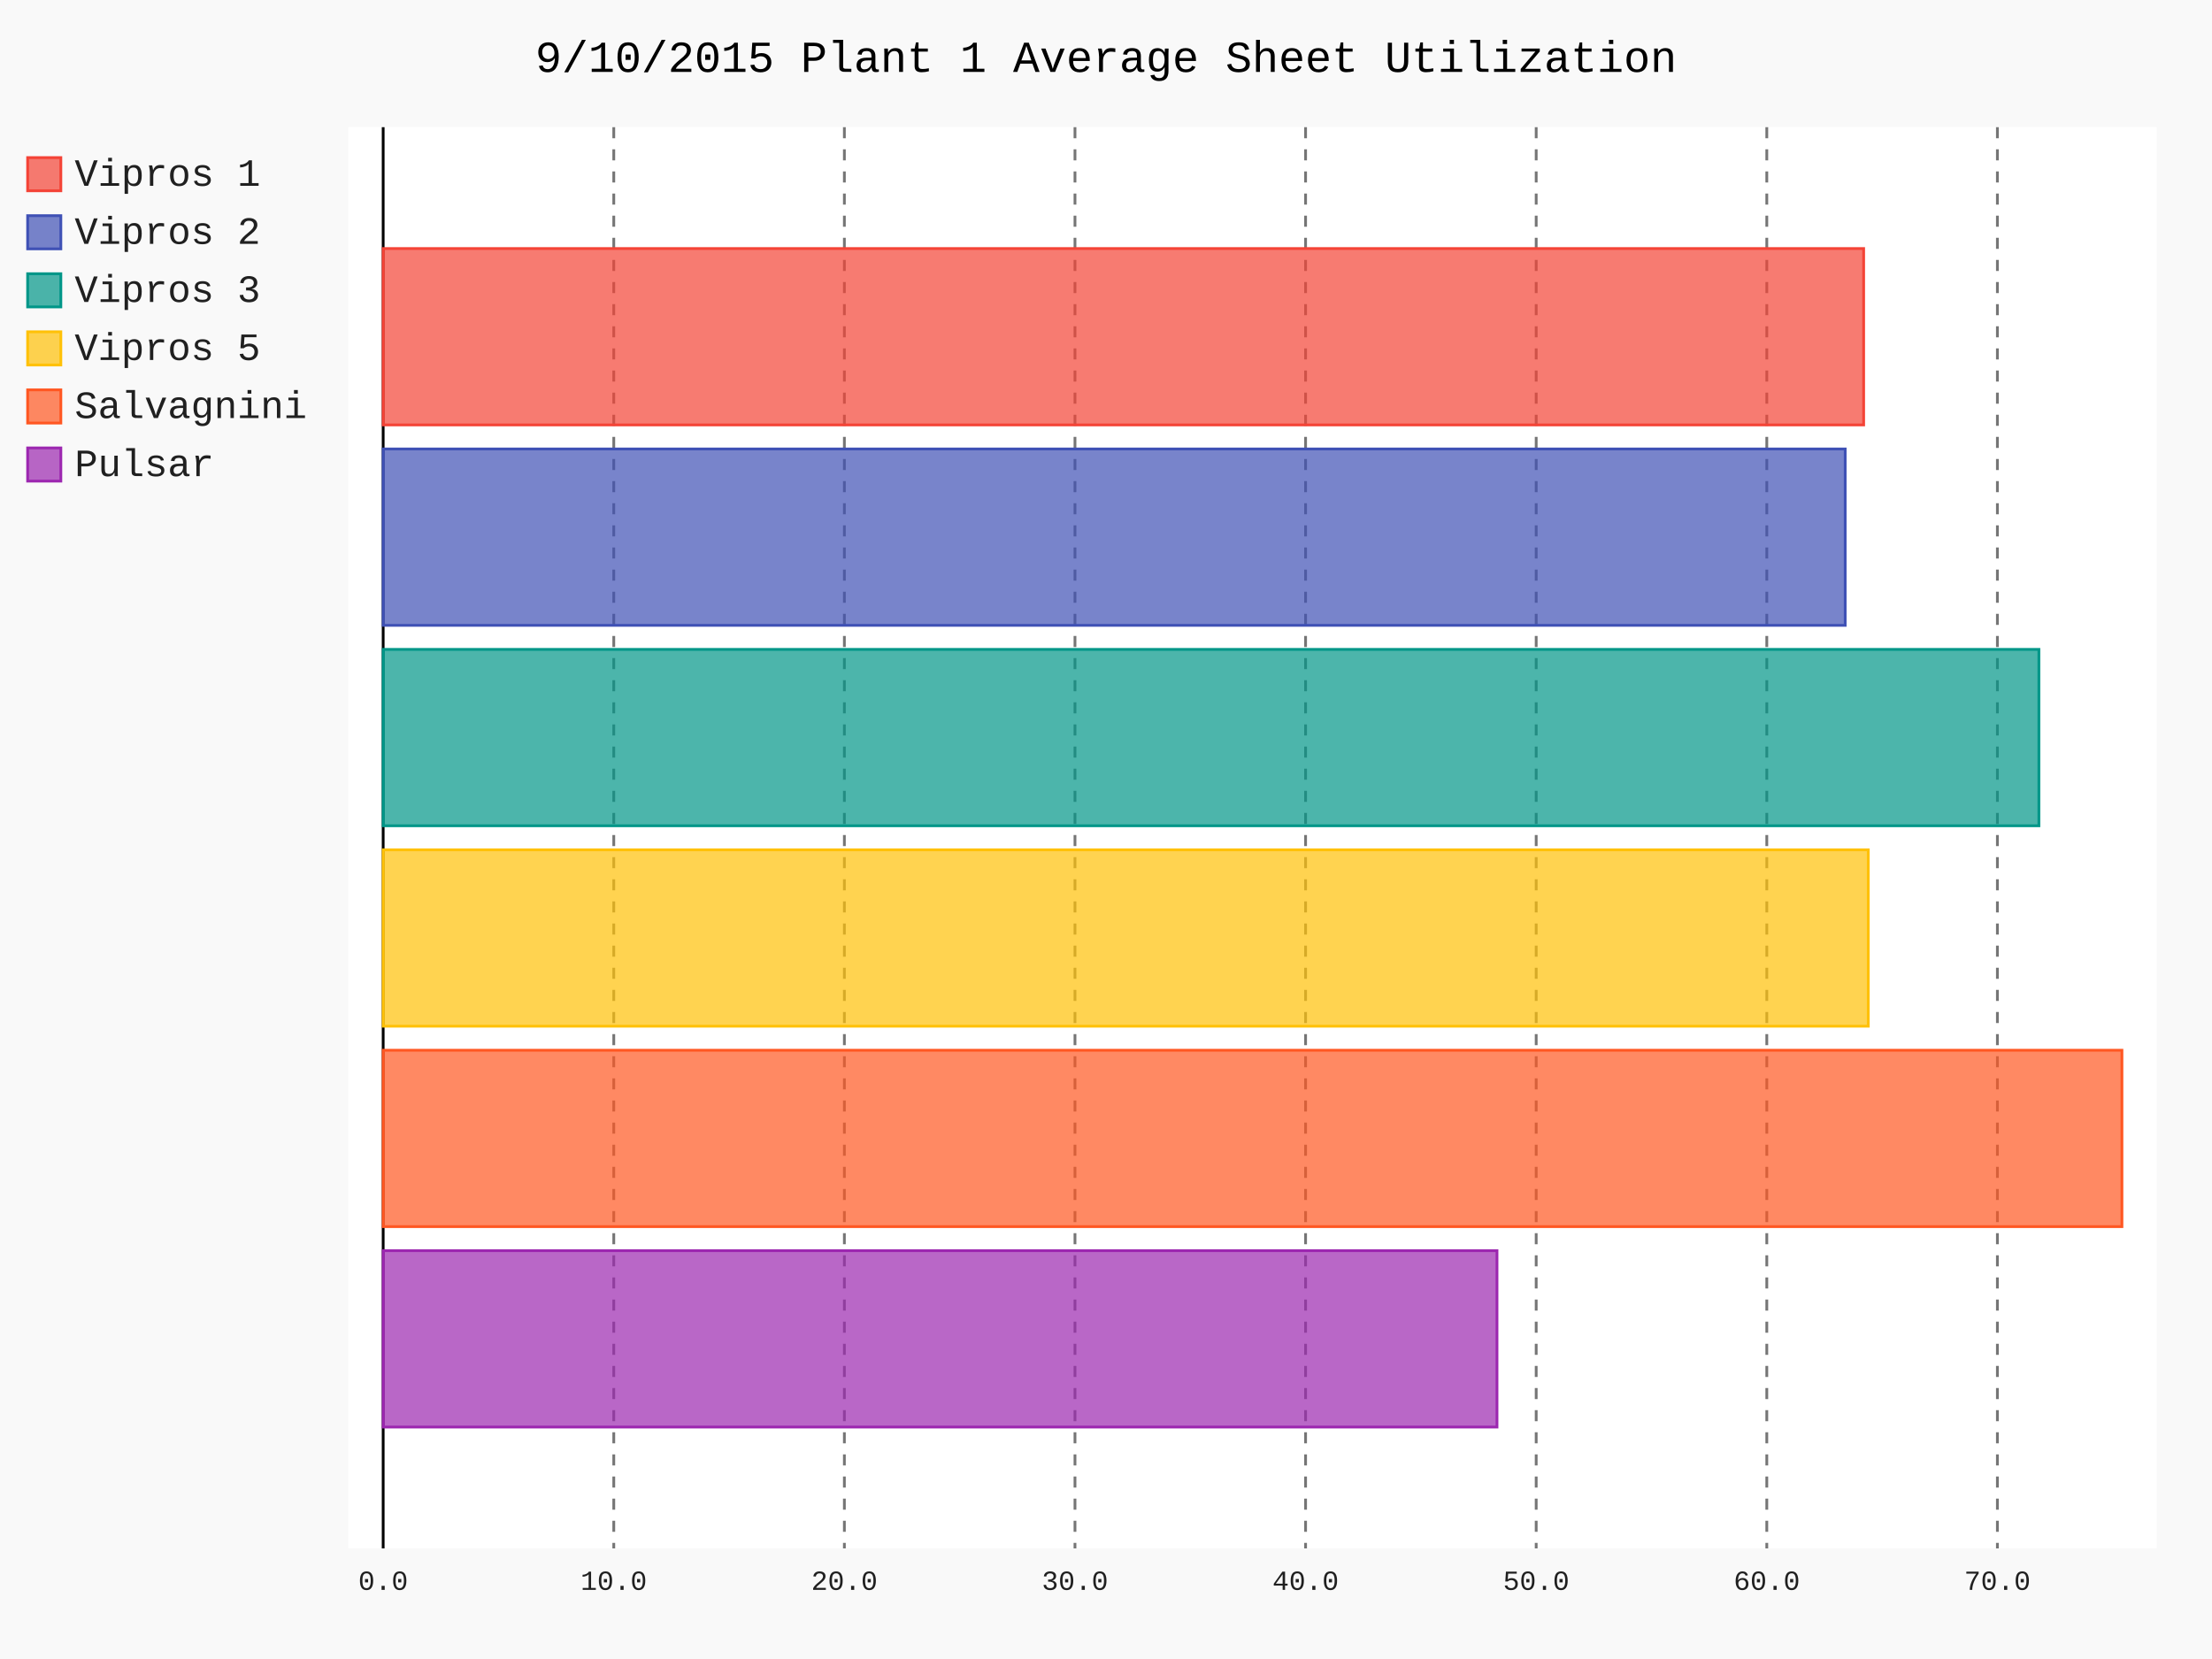
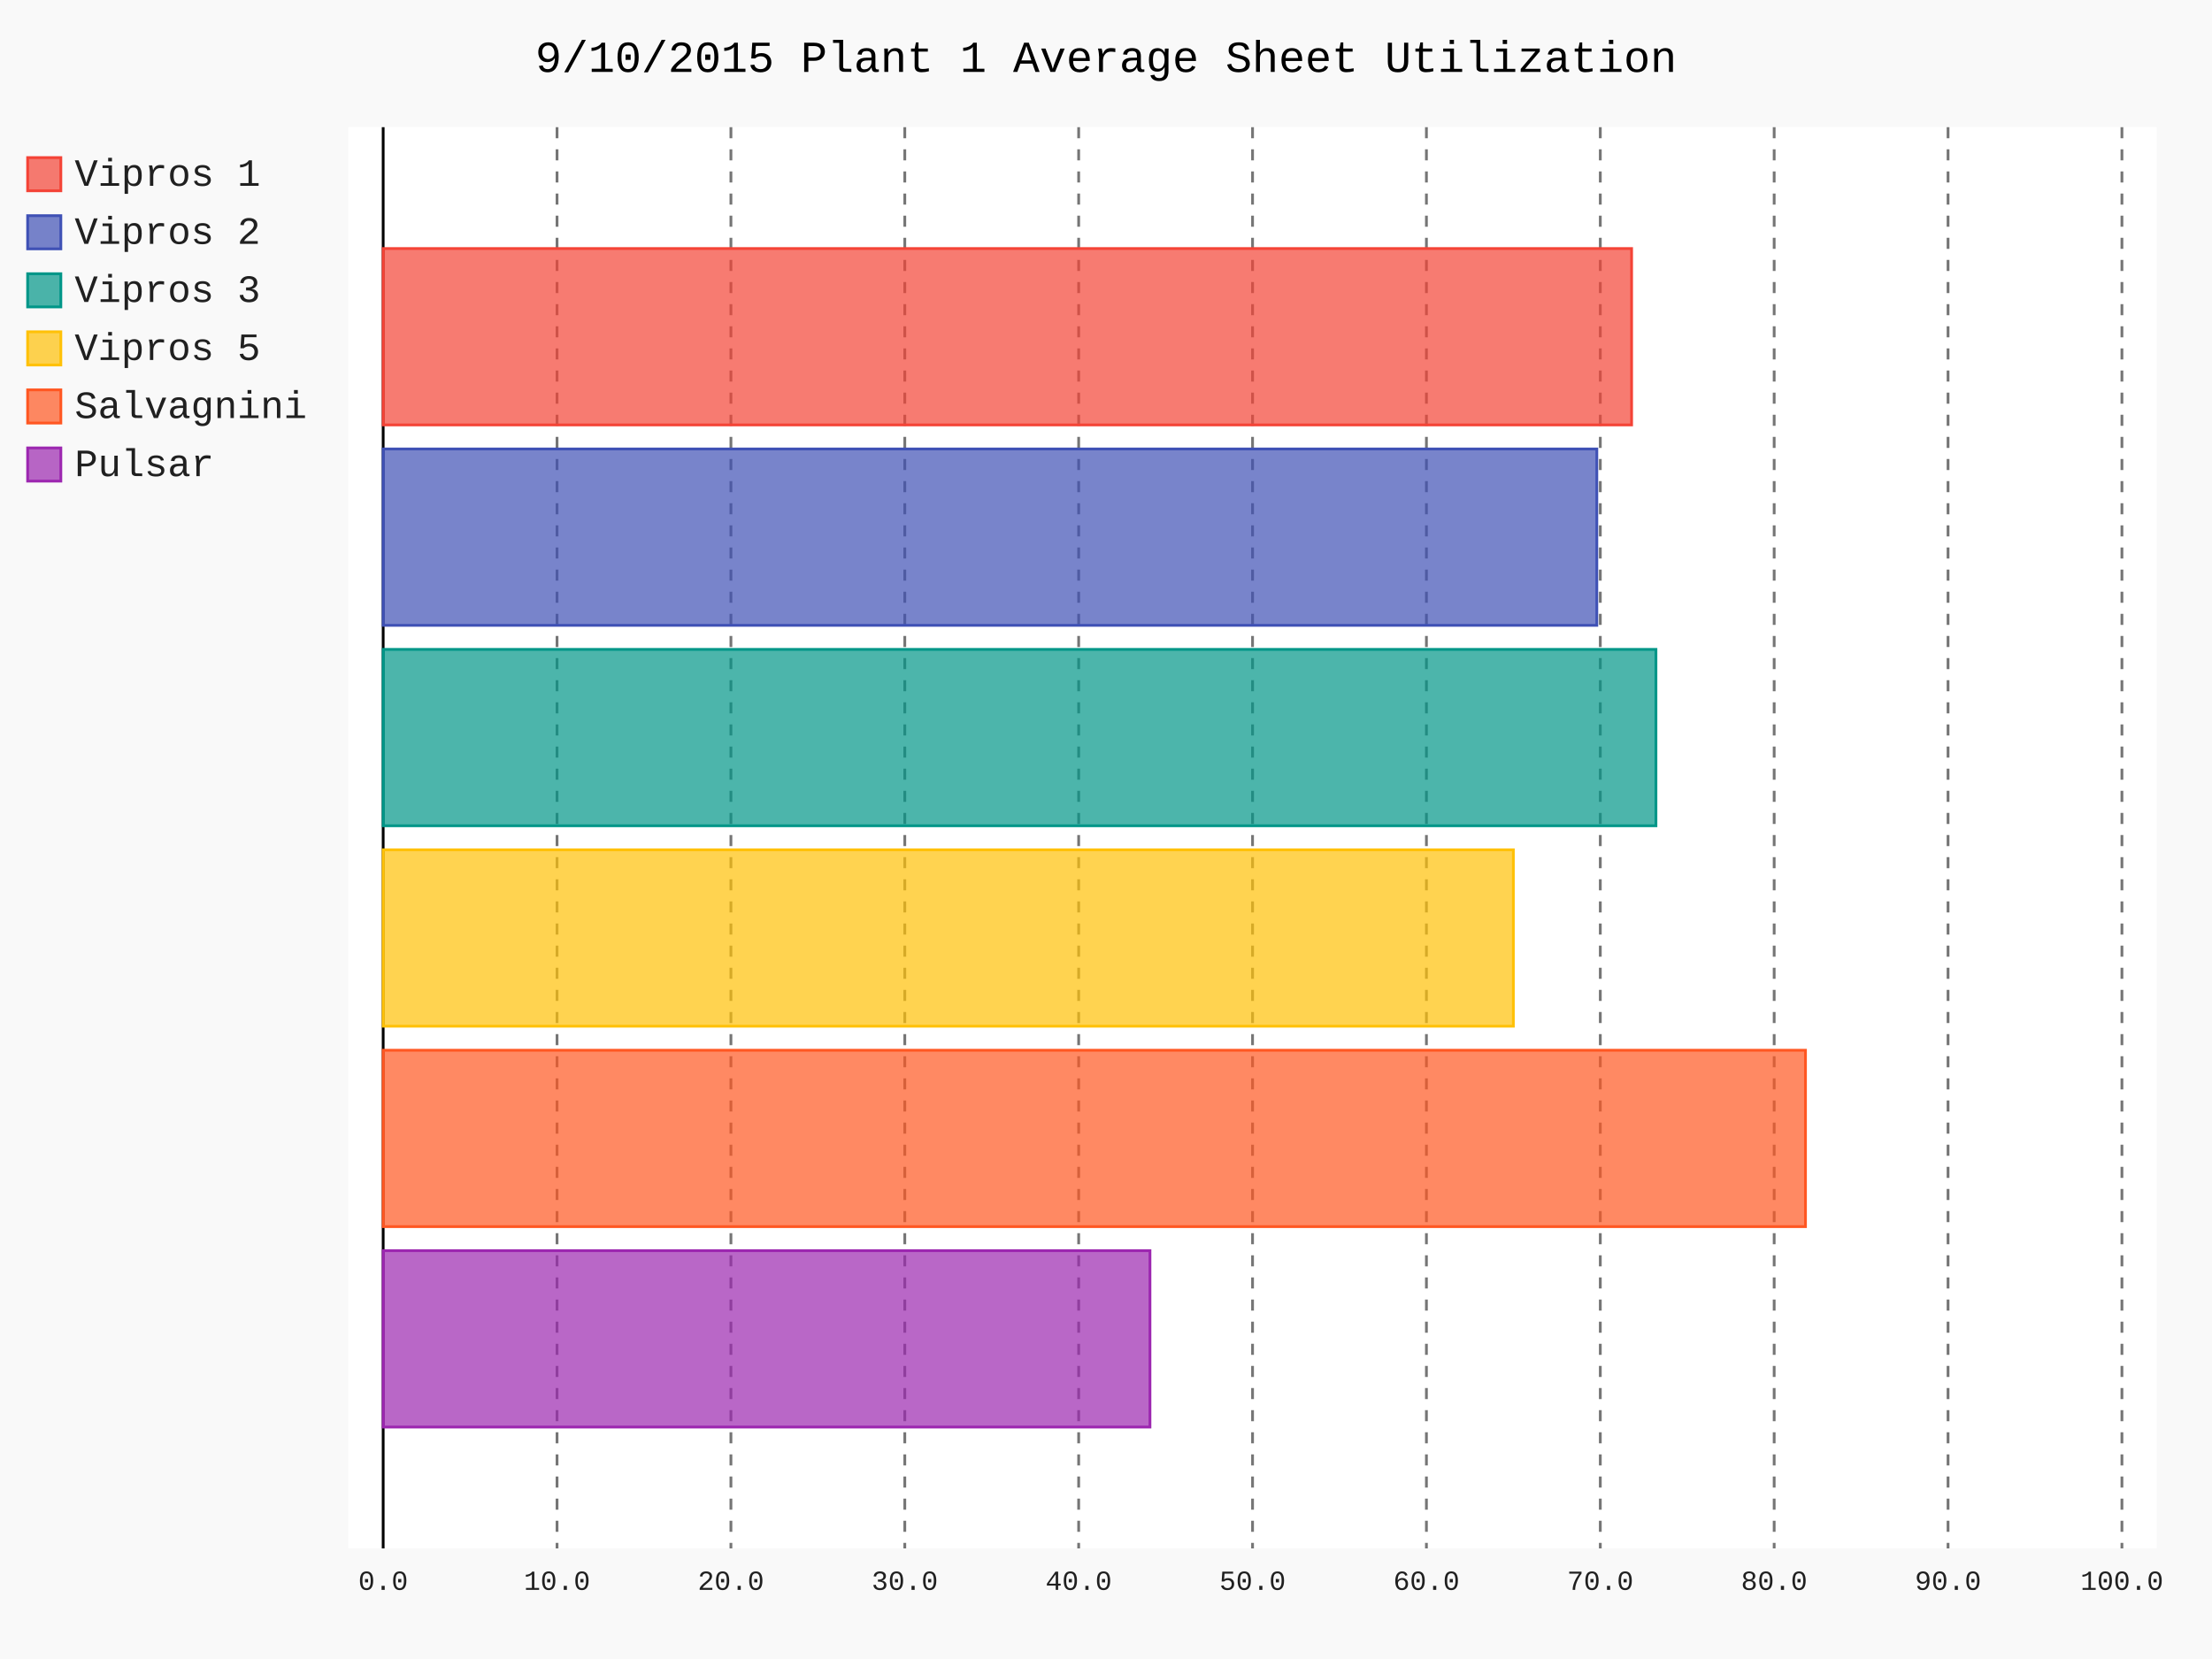
- <svg xmlns="http://www.w3.org/2000/svg" id="chart-400d219f-f721-46cc-9b1f-d77fe137965c" class="pygal-chart" viewBox="0 0 800 600">
+ <svg xmlns="http://www.w3.org/2000/svg" id="chart-b7f1fcbc-f791-499a-b8b2-a396218a9811" class="pygal-chart" viewBox="0 0 800 600">
  <defs>
-     <style type="text/css">#chart-400d219f-f721-46cc-9b1f-d77fe137965c{-webkit-user-select:none;-webkit-font-smoothing:antialiased;font-family:Consolas,"Liberation Mono",Menlo,Courier,monospace}#chart-400d219f-f721-46cc-9b1f-d77fe137965c .title{font-family:Consolas,"Liberation Mono",Menlo,Courier,monospace;font-size:16px}#chart-400d219f-f721-46cc-9b1f-d77fe137965c .legends .legend text{font-family:Consolas,"Liberation Mono",Menlo,Courier,monospace;font-size:14px}#chart-400d219f-f721-46cc-9b1f-d77fe137965c .axis text{font-family:Consolas,"Liberation Mono",Menlo,Courier,monospace;font-size:10px}#chart-400d219f-f721-46cc-9b1f-d77fe137965c .axis text.major{font-family:Consolas,"Liberation Mono",Menlo,Courier,monospace;font-size:10px}#chart-400d219f-f721-46cc-9b1f-d77fe137965c .text-overlay text.value{font-family:Consolas,"Liberation Mono",Menlo,Courier,monospace;font-size:16px}#chart-400d219f-f721-46cc-9b1f-d77fe137965c .text-overlay text.label{font-family:Consolas,"Liberation Mono",Menlo,Courier,monospace;font-size:10px}#chart-400d219f-f721-46cc-9b1f-d77fe137965c .tooltip{font-family:Consolas,"Liberation Mono",Menlo,Courier,monospace;font-size:14px}#chart-400d219f-f721-46cc-9b1f-d77fe137965c text.no_data{font-family:Consolas,"Liberation Mono",Menlo,Courier,monospace;font-size:64px}
- #chart-400d219f-f721-46cc-9b1f-d77fe137965c{background-color:rgba(249,249,249,1)}#chart-400d219f-f721-46cc-9b1f-d77fe137965c path,#chart-400d219f-f721-46cc-9b1f-d77fe137965c line,#chart-400d219f-f721-46cc-9b1f-d77fe137965c rect,#chart-400d219f-f721-46cc-9b1f-d77fe137965c circle{-webkit-transition:150ms;-moz-transition:150ms;transition:150ms}#chart-400d219f-f721-46cc-9b1f-d77fe137965c .graph &gt; .background{fill:rgba(249,249,249,1)}#chart-400d219f-f721-46cc-9b1f-d77fe137965c .plot &gt; .background{fill:rgba(255,255,255,1)}#chart-400d219f-f721-46cc-9b1f-d77fe137965c .graph{fill:rgba(0,0,0,.87)}#chart-400d219f-f721-46cc-9b1f-d77fe137965c text.no_data{fill:rgba(0,0,0,1)}#chart-400d219f-f721-46cc-9b1f-d77fe137965c .title{fill:rgba(0,0,0,1)}#chart-400d219f-f721-46cc-9b1f-d77fe137965c .legends .legend text{fill:rgba(0,0,0,.87)}#chart-400d219f-f721-46cc-9b1f-d77fe137965c .legends .legend:hover text{fill:rgba(0,0,0,1)}#chart-400d219f-f721-46cc-9b1f-d77fe137965c .axis .line{stroke:rgba(0,0,0,1)}#chart-400d219f-f721-46cc-9b1f-d77fe137965c .axis .guide.line{stroke:rgba(0,0,0,.54)}#chart-400d219f-f721-46cc-9b1f-d77fe137965c .axis .major.line{stroke:rgba(0,0,0,.87)}#chart-400d219f-f721-46cc-9b1f-d77fe137965c .axis text.major{fill:rgba(0,0,0,1)}#chart-400d219f-f721-46cc-9b1f-d77fe137965c .axis.y .guides:hover .guide.line,#chart-400d219f-f721-46cc-9b1f-d77fe137965c .line-graph .axis.x .guides:hover .guide.line,#chart-400d219f-f721-46cc-9b1f-d77fe137965c .stackedline-graph .axis.x .guides:hover .guide.line,#chart-400d219f-f721-46cc-9b1f-d77fe137965c .xy-graph .axis.x .guides:hover .guide.line{stroke:rgba(0,0,0,1)}#chart-400d219f-f721-46cc-9b1f-d77fe137965c .axis .guides:hover text{fill:rgba(0,0,0,1)}#chart-400d219f-f721-46cc-9b1f-d77fe137965c .reactive{fill-opacity:.7}#chart-400d219f-f721-46cc-9b1f-d77fe137965c .reactive.active,#chart-400d219f-f721-46cc-9b1f-d77fe137965c .active .reactive{fill-opacity:.8;stroke-width:4}#chart-400d219f-f721-46cc-9b1f-d77fe137965c .series text{fill:rgba(0,0,0,1)}#chart-400d219f-f721-46cc-9b1f-d77fe137965c .tooltip rect{fill:rgba(255,255,255,1);stroke:rgba(0,0,0,1);-webkit-transition:opacity 150ms;-moz-transition:opacity 150ms;transition:opacity 150ms}#chart-400d219f-f721-46cc-9b1f-d77fe137965c .tooltip .label{fill:rgba(0,0,0,.87)}#chart-400d219f-f721-46cc-9b1f-d77fe137965c .tooltip .label{fill:rgba(0,0,0,.87)}#chart-400d219f-f721-46cc-9b1f-d77fe137965c .tooltip .legend{font-size:.8em;fill:rgba(0,0,0,.54)}#chart-400d219f-f721-46cc-9b1f-d77fe137965c .tooltip .x_label{font-size:.6em;fill:rgba(0,0,0,1)}#chart-400d219f-f721-46cc-9b1f-d77fe137965c .tooltip .xlink{font-size:.5em;text-decoration:underline}#chart-400d219f-f721-46cc-9b1f-d77fe137965c .tooltip .value{font-size:1.5em}#chart-400d219f-f721-46cc-9b1f-d77fe137965c .map-element{fill:rgba(255,255,255,1);stroke:rgba(0,0,0,.54) !important}#chart-400d219f-f721-46cc-9b1f-d77fe137965c .map-element .reactive{fill-opacity:inherit}#chart-400d219f-f721-46cc-9b1f-d77fe137965c .color-0,#chart-400d219f-f721-46cc-9b1f-d77fe137965c .color-0 a:visited{stroke:#F44336;fill:#F44336}#chart-400d219f-f721-46cc-9b1f-d77fe137965c .color-1,#chart-400d219f-f721-46cc-9b1f-d77fe137965c .color-1 a:visited{stroke:#3F51B5;fill:#3F51B5}#chart-400d219f-f721-46cc-9b1f-d77fe137965c .color-2,#chart-400d219f-f721-46cc-9b1f-d77fe137965c .color-2 a:visited{stroke:#009688;fill:#009688}#chart-400d219f-f721-46cc-9b1f-d77fe137965c .color-3,#chart-400d219f-f721-46cc-9b1f-d77fe137965c .color-3 a:visited{stroke:#FFC107;fill:#FFC107}#chart-400d219f-f721-46cc-9b1f-d77fe137965c .color-4,#chart-400d219f-f721-46cc-9b1f-d77fe137965c .color-4 a:visited{stroke:#FF5722;fill:#FF5722}#chart-400d219f-f721-46cc-9b1f-d77fe137965c .color-5,#chart-400d219f-f721-46cc-9b1f-d77fe137965c .color-5 a:visited{stroke:#9C27B0;fill:#9C27B0}#chart-400d219f-f721-46cc-9b1f-d77fe137965c .text-overlay .color-0 text{fill:black}#chart-400d219f-f721-46cc-9b1f-d77fe137965c .text-overlay .color-1 text{fill:black}#chart-400d219f-f721-46cc-9b1f-d77fe137965c .text-overlay .color-2 text{fill:black}#chart-400d219f-f721-46cc-9b1f-d77fe137965c .text-overlay .color-3 text{fill:black}#chart-400d219f-f721-46cc-9b1f-d77fe137965c .text-overlay .color-4 text{fill:black}#chart-400d219f-f721-46cc-9b1f-d77fe137965c .text-overlay .color-5 text{fill:black}
- #chart-400d219f-f721-46cc-9b1f-d77fe137965c text.no_data{text-anchor:middle}#chart-400d219f-f721-46cc-9b1f-d77fe137965c .guide.line{fill:none}#chart-400d219f-f721-46cc-9b1f-d77fe137965c .centered{text-anchor:middle}#chart-400d219f-f721-46cc-9b1f-d77fe137965c .title{text-anchor:middle}#chart-400d219f-f721-46cc-9b1f-d77fe137965c .legends .legend text{fill-opacity:1}#chart-400d219f-f721-46cc-9b1f-d77fe137965c .axis.x text{text-anchor:middle}#chart-400d219f-f721-46cc-9b1f-d77fe137965c .axis.x:not(.web) text[transform]{text-anchor:start}#chart-400d219f-f721-46cc-9b1f-d77fe137965c .axis.y text{text-anchor:end}#chart-400d219f-f721-46cc-9b1f-d77fe137965c .axis.y2 text{text-anchor:start}#chart-400d219f-f721-46cc-9b1f-d77fe137965c .axis .guide.line{stroke-dasharray:4,4}#chart-400d219f-f721-46cc-9b1f-d77fe137965c .axis .major.guide.line{stroke-dasharray:6,6}#chart-400d219f-f721-46cc-9b1f-d77fe137965c .horizontal .axis.y .guide.line,#chart-400d219f-f721-46cc-9b1f-d77fe137965c .horizontal .axis.y2 .guide.line,#chart-400d219f-f721-46cc-9b1f-d77fe137965c .vertical .axis.x .guide.line{opacity:0}#chart-400d219f-f721-46cc-9b1f-d77fe137965c .horizontal .axis.always_show .guide.line,#chart-400d219f-f721-46cc-9b1f-d77fe137965c .vertical .axis.always_show .guide.line{opacity:1 !important}#chart-400d219f-f721-46cc-9b1f-d77fe137965c .axis.y .guides:hover .guide.line,#chart-400d219f-f721-46cc-9b1f-d77fe137965c .axis.y2 .guides:hover .guide.line,#chart-400d219f-f721-46cc-9b1f-d77fe137965c .axis.x .guides:hover .guide.line{opacity:1}#chart-400d219f-f721-46cc-9b1f-d77fe137965c .axis .guides:hover text{opacity:1}#chart-400d219f-f721-46cc-9b1f-d77fe137965c .nofill{fill:none}#chart-400d219f-f721-46cc-9b1f-d77fe137965c .subtle-fill{fill-opacity:.2}#chart-400d219f-f721-46cc-9b1f-d77fe137965c .dot{stroke-width:1px;fill-opacity:1}#chart-400d219f-f721-46cc-9b1f-d77fe137965c .dot.active{stroke-width:5px}#chart-400d219f-f721-46cc-9b1f-d77fe137965c .dot.negative{fill:transparent}#chart-400d219f-f721-46cc-9b1f-d77fe137965c text,#chart-400d219f-f721-46cc-9b1f-d77fe137965c tspan{stroke:none !important}#chart-400d219f-f721-46cc-9b1f-d77fe137965c .series text.active{opacity:1}#chart-400d219f-f721-46cc-9b1f-d77fe137965c .tooltip rect{fill-opacity:.95;stroke-width:.5}#chart-400d219f-f721-46cc-9b1f-d77fe137965c .tooltip text{fill-opacity:1}</style>
+     <style type="text/css">#chart-b7f1fcbc-f791-499a-b8b2-a396218a9811{-webkit-user-select:none;-webkit-font-smoothing:antialiased;font-family:Consolas,"Liberation Mono",Menlo,Courier,monospace}#chart-b7f1fcbc-f791-499a-b8b2-a396218a9811 .title{font-family:Consolas,"Liberation Mono",Menlo,Courier,monospace;font-size:16px}#chart-b7f1fcbc-f791-499a-b8b2-a396218a9811 .legends .legend text{font-family:Consolas,"Liberation Mono",Menlo,Courier,monospace;font-size:14px}#chart-b7f1fcbc-f791-499a-b8b2-a396218a9811 .axis text{font-family:Consolas,"Liberation Mono",Menlo,Courier,monospace;font-size:10px}#chart-b7f1fcbc-f791-499a-b8b2-a396218a9811 .axis text.major{font-family:Consolas,"Liberation Mono",Menlo,Courier,monospace;font-size:10px}#chart-b7f1fcbc-f791-499a-b8b2-a396218a9811 .text-overlay text.value{font-family:Consolas,"Liberation Mono",Menlo,Courier,monospace;font-size:16px}#chart-b7f1fcbc-f791-499a-b8b2-a396218a9811 .text-overlay text.label{font-family:Consolas,"Liberation Mono",Menlo,Courier,monospace;font-size:10px}#chart-b7f1fcbc-f791-499a-b8b2-a396218a9811 .tooltip{font-family:Consolas,"Liberation Mono",Menlo,Courier,monospace;font-size:14px}#chart-b7f1fcbc-f791-499a-b8b2-a396218a9811 text.no_data{font-family:Consolas,"Liberation Mono",Menlo,Courier,monospace;font-size:64px}
+ #chart-b7f1fcbc-f791-499a-b8b2-a396218a9811{background-color:rgba(249,249,249,1)}#chart-b7f1fcbc-f791-499a-b8b2-a396218a9811 path,#chart-b7f1fcbc-f791-499a-b8b2-a396218a9811 line,#chart-b7f1fcbc-f791-499a-b8b2-a396218a9811 rect,#chart-b7f1fcbc-f791-499a-b8b2-a396218a9811 circle{-webkit-transition:150ms;-moz-transition:150ms;transition:150ms}#chart-b7f1fcbc-f791-499a-b8b2-a396218a9811 .graph &gt; .background{fill:rgba(249,249,249,1)}#chart-b7f1fcbc-f791-499a-b8b2-a396218a9811 .plot &gt; .background{fill:rgba(255,255,255,1)}#chart-b7f1fcbc-f791-499a-b8b2-a396218a9811 .graph{fill:rgba(0,0,0,.87)}#chart-b7f1fcbc-f791-499a-b8b2-a396218a9811 text.no_data{fill:rgba(0,0,0,1)}#chart-b7f1fcbc-f791-499a-b8b2-a396218a9811 .title{fill:rgba(0,0,0,1)}#chart-b7f1fcbc-f791-499a-b8b2-a396218a9811 .legends .legend text{fill:rgba(0,0,0,.87)}#chart-b7f1fcbc-f791-499a-b8b2-a396218a9811 .legends .legend:hover text{fill:rgba(0,0,0,1)}#chart-b7f1fcbc-f791-499a-b8b2-a396218a9811 .axis .line{stroke:rgba(0,0,0,1)}#chart-b7f1fcbc-f791-499a-b8b2-a396218a9811 .axis .guide.line{stroke:rgba(0,0,0,.54)}#chart-b7f1fcbc-f791-499a-b8b2-a396218a9811 .axis .major.line{stroke:rgba(0,0,0,.87)}#chart-b7f1fcbc-f791-499a-b8b2-a396218a9811 .axis text.major{fill:rgba(0,0,0,1)}#chart-b7f1fcbc-f791-499a-b8b2-a396218a9811 .axis.y .guides:hover .guide.line,#chart-b7f1fcbc-f791-499a-b8b2-a396218a9811 .line-graph .axis.x .guides:hover .guide.line,#chart-b7f1fcbc-f791-499a-b8b2-a396218a9811 .stackedline-graph .axis.x .guides:hover .guide.line,#chart-b7f1fcbc-f791-499a-b8b2-a396218a9811 .xy-graph .axis.x .guides:hover .guide.line{stroke:rgba(0,0,0,1)}#chart-b7f1fcbc-f791-499a-b8b2-a396218a9811 .axis .guides:hover text{fill:rgba(0,0,0,1)}#chart-b7f1fcbc-f791-499a-b8b2-a396218a9811 .reactive{fill-opacity:.7}#chart-b7f1fcbc-f791-499a-b8b2-a396218a9811 .reactive.active,#chart-b7f1fcbc-f791-499a-b8b2-a396218a9811 .active .reactive{fill-opacity:.8;stroke-width:4}#chart-b7f1fcbc-f791-499a-b8b2-a396218a9811 .series text{fill:rgba(0,0,0,1)}#chart-b7f1fcbc-f791-499a-b8b2-a396218a9811 .tooltip rect{fill:rgba(255,255,255,1);stroke:rgba(0,0,0,1);-webkit-transition:opacity 150ms;-moz-transition:opacity 150ms;transition:opacity 150ms}#chart-b7f1fcbc-f791-499a-b8b2-a396218a9811 .tooltip .label{fill:rgba(0,0,0,.87)}#chart-b7f1fcbc-f791-499a-b8b2-a396218a9811 .tooltip .label{fill:rgba(0,0,0,.87)}#chart-b7f1fcbc-f791-499a-b8b2-a396218a9811 .tooltip .legend{font-size:.8em;fill:rgba(0,0,0,.54)}#chart-b7f1fcbc-f791-499a-b8b2-a396218a9811 .tooltip .x_label{font-size:.6em;fill:rgba(0,0,0,1)}#chart-b7f1fcbc-f791-499a-b8b2-a396218a9811 .tooltip .xlink{font-size:.5em;text-decoration:underline}#chart-b7f1fcbc-f791-499a-b8b2-a396218a9811 .tooltip .value{font-size:1.5em}#chart-b7f1fcbc-f791-499a-b8b2-a396218a9811 .map-element{fill:rgba(255,255,255,1);stroke:rgba(0,0,0,.54) !important}#chart-b7f1fcbc-f791-499a-b8b2-a396218a9811 .map-element .reactive{fill-opacity:inherit}#chart-b7f1fcbc-f791-499a-b8b2-a396218a9811 .color-0,#chart-b7f1fcbc-f791-499a-b8b2-a396218a9811 .color-0 a:visited{stroke:#F44336;fill:#F44336}#chart-b7f1fcbc-f791-499a-b8b2-a396218a9811 .color-1,#chart-b7f1fcbc-f791-499a-b8b2-a396218a9811 .color-1 a:visited{stroke:#3F51B5;fill:#3F51B5}#chart-b7f1fcbc-f791-499a-b8b2-a396218a9811 .color-2,#chart-b7f1fcbc-f791-499a-b8b2-a396218a9811 .color-2 a:visited{stroke:#009688;fill:#009688}#chart-b7f1fcbc-f791-499a-b8b2-a396218a9811 .color-3,#chart-b7f1fcbc-f791-499a-b8b2-a396218a9811 .color-3 a:visited{stroke:#FFC107;fill:#FFC107}#chart-b7f1fcbc-f791-499a-b8b2-a396218a9811 .color-4,#chart-b7f1fcbc-f791-499a-b8b2-a396218a9811 .color-4 a:visited{stroke:#FF5722;fill:#FF5722}#chart-b7f1fcbc-f791-499a-b8b2-a396218a9811 .color-5,#chart-b7f1fcbc-f791-499a-b8b2-a396218a9811 .color-5 a:visited{stroke:#9C27B0;fill:#9C27B0}#chart-b7f1fcbc-f791-499a-b8b2-a396218a9811 .text-overlay .color-0 text{fill:black}#chart-b7f1fcbc-f791-499a-b8b2-a396218a9811 .text-overlay .color-1 text{fill:black}#chart-b7f1fcbc-f791-499a-b8b2-a396218a9811 .text-overlay .color-2 text{fill:black}#chart-b7f1fcbc-f791-499a-b8b2-a396218a9811 .text-overlay .color-3 text{fill:black}#chart-b7f1fcbc-f791-499a-b8b2-a396218a9811 .text-overlay .color-4 text{fill:black}#chart-b7f1fcbc-f791-499a-b8b2-a396218a9811 .text-overlay .color-5 text{fill:black}
+ #chart-b7f1fcbc-f791-499a-b8b2-a396218a9811 text.no_data{text-anchor:middle}#chart-b7f1fcbc-f791-499a-b8b2-a396218a9811 .guide.line{fill:none}#chart-b7f1fcbc-f791-499a-b8b2-a396218a9811 .centered{text-anchor:middle}#chart-b7f1fcbc-f791-499a-b8b2-a396218a9811 .title{text-anchor:middle}#chart-b7f1fcbc-f791-499a-b8b2-a396218a9811 .legends .legend text{fill-opacity:1}#chart-b7f1fcbc-f791-499a-b8b2-a396218a9811 .axis.x text{text-anchor:middle}#chart-b7f1fcbc-f791-499a-b8b2-a396218a9811 .axis.x:not(.web) text[transform]{text-anchor:start}#chart-b7f1fcbc-f791-499a-b8b2-a396218a9811 .axis.y text{text-anchor:end}#chart-b7f1fcbc-f791-499a-b8b2-a396218a9811 .axis.y2 text{text-anchor:start}#chart-b7f1fcbc-f791-499a-b8b2-a396218a9811 .axis .guide.line{stroke-dasharray:4,4}#chart-b7f1fcbc-f791-499a-b8b2-a396218a9811 .axis .major.guide.line{stroke-dasharray:6,6}#chart-b7f1fcbc-f791-499a-b8b2-a396218a9811 .horizontal .axis.y .guide.line,#chart-b7f1fcbc-f791-499a-b8b2-a396218a9811 .horizontal .axis.y2 .guide.line,#chart-b7f1fcbc-f791-499a-b8b2-a396218a9811 .vertical .axis.x .guide.line{opacity:0}#chart-b7f1fcbc-f791-499a-b8b2-a396218a9811 .horizontal .axis.always_show .guide.line,#chart-b7f1fcbc-f791-499a-b8b2-a396218a9811 .vertical .axis.always_show .guide.line{opacity:1 !important}#chart-b7f1fcbc-f791-499a-b8b2-a396218a9811 .axis.y .guides:hover .guide.line,#chart-b7f1fcbc-f791-499a-b8b2-a396218a9811 .axis.y2 .guides:hover .guide.line,#chart-b7f1fcbc-f791-499a-b8b2-a396218a9811 .axis.x .guides:hover .guide.line{opacity:1}#chart-b7f1fcbc-f791-499a-b8b2-a396218a9811 .axis .guides:hover text{opacity:1}#chart-b7f1fcbc-f791-499a-b8b2-a396218a9811 .nofill{fill:none}#chart-b7f1fcbc-f791-499a-b8b2-a396218a9811 .subtle-fill{fill-opacity:.2}#chart-b7f1fcbc-f791-499a-b8b2-a396218a9811 .dot{stroke-width:1px;fill-opacity:1}#chart-b7f1fcbc-f791-499a-b8b2-a396218a9811 .dot.active{stroke-width:5px}#chart-b7f1fcbc-f791-499a-b8b2-a396218a9811 .dot.negative{fill:transparent}#chart-b7f1fcbc-f791-499a-b8b2-a396218a9811 text,#chart-b7f1fcbc-f791-499a-b8b2-a396218a9811 tspan{stroke:none !important}#chart-b7f1fcbc-f791-499a-b8b2-a396218a9811 .series text.active{opacity:1}#chart-b7f1fcbc-f791-499a-b8b2-a396218a9811 .tooltip rect{fill-opacity:.95;stroke-width:.5}#chart-b7f1fcbc-f791-499a-b8b2-a396218a9811 .tooltip text{fill-opacity:1}</style>
  </defs>
  <g class="graph horizontalbar-graph horizontal">
    <rect class="background" height="600" width="800" x="0" y="0" />
    <g class="plot" transform="translate(126, 46)">
      <rect class="background" height="514" width="654.0" x="0" y="0" />
      <g class="axis x">
        <g class="guides">
          <path class="line" d="M12.577 0 v514" />
          <text class="" x="12.577" y="529.0">0.0</text>
        </g>
        <g class="guides">
-           <path class="guide line" d="M95.978 0 v514" />
-           <text class="" x="95.978" y="529.0">10.0</text>
+           <path class="guide line" d="M75.462 0 v514" />
+           <text class="" x="75.462" y="529.0">10.0</text>
        </g>
        <g class="guides">
-           <path class="guide line" d="M179.38 0 v514" />
-           <text class="" x="179.38" y="529.0">20.0</text>
+           <path class="guide line" d="M138.346 0 v514" />
+           <text class="" x="138.346" y="529.0">20.0</text>
        </g>
        <g class="guides">
-           <path class="guide line" d="M262.781 0 v514" />
-           <text class="" x="262.781" y="529.0">30.0</text>
+           <path class="guide line" d="M201.231 0 v514" />
+           <text class="" x="201.231" y="529.0">30.0</text>
        </g>
        <g class="guides">
-           <path class="guide line" d="M346.182 0 v514" />
-           <text class="" x="346.182" y="529.0">40.0</text>
+           <path class="guide line" d="M264.115 0 v514" />
+           <text class="" x="264.115" y="529.0">40.0</text>
        </g>
        <g class="guides">
-           <path class="guide line" d="M429.584 0 v514" />
-           <text class="" x="429.584" y="529.0">50.0</text>
+           <path class="guide line" d="M327 0 v514" />
+           <text class="" x="327.0" y="529.0">50.0</text>
        </g>
        <g class="guides">
-           <path class="guide line" d="M512.985 0 v514" />
-           <text class="" x="512.985" y="529.0">60.0</text>
+           <path class="guide line" d="M389.885 0 v514" />
+           <text class="" x="389.885" y="529.0">60.0</text>
        </g>
        <g class="guides">
-           <path class="guide line" d="M596.386 0 v514" />
-           <text class="" x="596.386" y="529.0">70.0</text>
+           <path class="guide line" d="M452.769 0 v514" />
+           <text class="" x="452.769" y="529.0">70.0</text>
+         </g>
+         <g class="guides">
+           <path class="guide line" d="M515.654 0 v514" />
+           <text class="" x="515.654" y="529.0">80.0</text>
+         </g>
+         <g class="guides">
+           <path class="guide line" d="M578.538 0 v514" />
+           <text class="" x="578.538" y="529.0">90.0</text>
+         </g>
+         <g class="guides">
+           <path class="guide line" d="M641.423 0 v514" />
+           <text class="" x="641.423" y="529.0">100.0</text>
        </g>
      </g>
      <g class="series serie-5 color-5">
        <g class="bars">
          <g class="bar">
-             <rect class="rect reactive tooltip-trigger" cx="None" cy="None" height="63.789" rx="0" ry="0" width="402.829" x="12.577" y="406.324" />
+             <rect class="rect reactive tooltip-trigger" cx="None" cy="None" height="63.789" rx="0" ry="0" width="277.321" x="12.577" y="406.324" />
          </g>
        </g>
      </g>
      <g class="series serie-4 color-4">
        <g class="bars">
          <g class="bar">
-             <rect class="rect reactive tooltip-trigger" cx="None" cy="None" height="63.789" rx="0" ry="0" width="628.846" x="12.577" y="333.836" />
+             <rect class="rect reactive tooltip-trigger" cx="None" cy="None" height="63.789" rx="0" ry="0" width="514.396" x="12.577" y="333.836" />
          </g>
        </g>
      </g>
      <g class="series serie-3 color-3">
        <g class="bars">
          <g class="bar">
-             <rect class="rect reactive tooltip-trigger" cx="None" cy="None" height="63.789" rx="0" ry="0" width="537.105" x="12.577" y="261.349" />
+             <rect class="rect reactive tooltip-trigger" cx="None" cy="None" height="63.789" rx="0" ry="0" width="408.75" x="12.577" y="261.349" />
          </g>
        </g>
      </g>
      <g class="series serie-2 color-2">
        <g class="bars">
          <g class="bar">
-             <rect class="rect reactive tooltip-trigger" cx="None" cy="None" height="63.789" rx="0" ry="0" width="598.822" x="12.577" y="188.862" />
+             <rect class="rect reactive tooltip-trigger" cx="None" cy="None" height="63.789" rx="0" ry="0" width="460.315" x="12.577" y="188.862" />
          </g>
        </g>
      </g>
      <g class="series serie-1 color-1">
        <g class="bars">
          <g class="bar">
-             <rect class="rect reactive tooltip-trigger" cx="None" cy="None" height="63.789" rx="0" ry="0" width="528.765" x="12.577" y="116.375" />
+             <rect class="rect reactive tooltip-trigger" cx="None" cy="None" height="63.789" rx="0" ry="0" width="438.935" x="12.577" y="116.375" />
          </g>
        </g>
      </g>
      <g class="series serie-0 color-0">
        <g class="bars">
          <g class="bar">
-             <rect class="rect reactive tooltip-trigger" cx="None" cy="None" height="63.789" rx="0" ry="0" width="535.437" x="12.577" y="43.888" />
+             <rect class="rect reactive tooltip-trigger" cx="None" cy="None" height="63.789" rx="0" ry="0" width="451.512" x="12.577" y="43.888" />
          </g>
        </g>
      </g>
    </g>
    <g class="titles">
      <text class="title plot_title" x="400.0" y="26">9/10/2015 Plant 1 Average Sheet Utilization</text>
    </g>
    <g class="plot overlay" transform="translate(126, 46)">
      <g class="series serie-5 color-5" />
      <g class="series serie-4 color-4" />
      <g class="series serie-3 color-3" />
      <g class="series serie-2 color-2" />
      <g class="series serie-1 color-1" />
      <g class="series serie-0 color-0" />
    </g>
    <g class="plot text-overlay" transform="translate(126, 46)">
      <g class="series serie-5 color-5" />
      <g class="series serie-4 color-4" />
      <g class="series serie-3 color-3" />
      <g class="series serie-2 color-2" />
      <g class="series serie-1 color-1" />
      <g class="series serie-0 color-0" />
    </g>
    <g class="plot tooltip-overlay" transform="translate(126, 46)">
      <g class="tooltip" style="opacity: 0" transform="translate(0 0)">
        <rect class="tooltip-box" height="0" rx="0" ry="0" width="0" />
        <g class="text" />
      </g>
    </g>
    <g class="legends" transform="translate(10, 56)">
      <g class="legend reactive activate-serie" id="activate-serie-0">
        <rect class="color-0 reactive" height="12" width="12" x="0.0" y="1.0" />
        <text x="17.0" y="11.2">Vipros 1</text>
      </g>
      <g class="legend reactive activate-serie" id="activate-serie-1">
        <rect class="color-1 reactive" height="12" width="12" x="0.0" y="22.0" />
        <text x="17.0" y="32.2">Vipros 2</text>
      </g>
      <g class="legend reactive activate-serie" id="activate-serie-2">
        <rect class="color-2 reactive" height="12" width="12" x="0.0" y="43.0" />
        <text x="17.0" y="53.2">Vipros 3</text>
      </g>
      <g class="legend reactive activate-serie" id="activate-serie-3">
        <rect class="color-3 reactive" height="12" width="12" x="0.0" y="64.0" />
        <text x="17.0" y="74.2">Vipros 5</text>
      </g>
      <g class="legend reactive activate-serie" id="activate-serie-4">
        <rect class="color-4 reactive" height="12" width="12" x="0.0" y="85.0" />
        <text x="17.0" y="95.2">Salvagnini</text>
      </g>
      <g class="legend reactive activate-serie" id="activate-serie-5">
        <rect class="color-5 reactive" height="12" width="12" x="0.0" y="106.0" />
        <text x="17.0" y="116.2">Pulsar</text>
      </g>
    </g>
    <g class="legends" transform="translate(790, 56)" />
  </g>
</svg>
